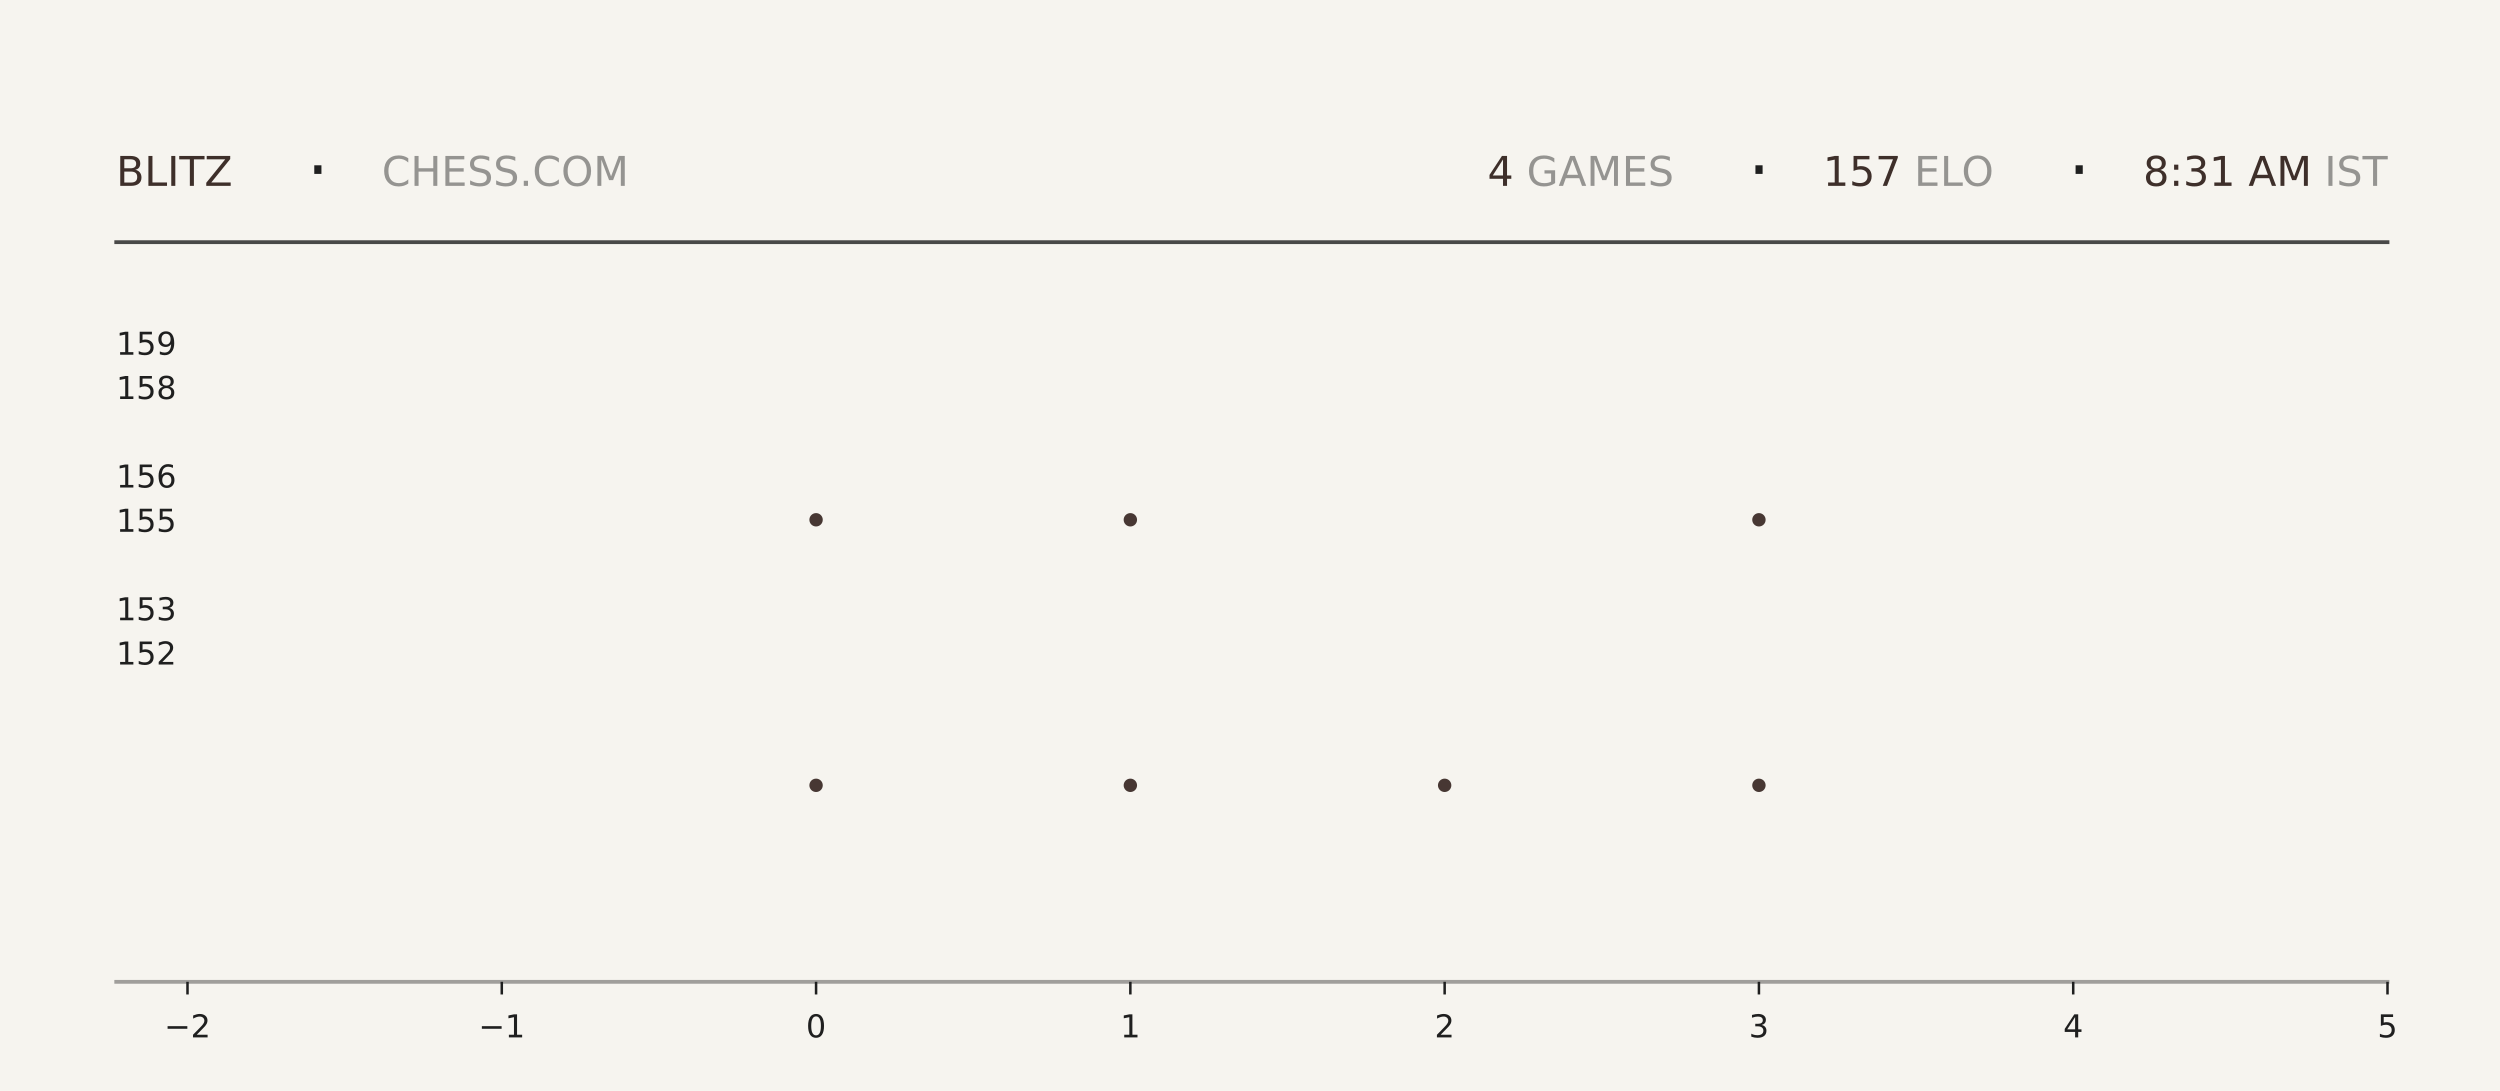
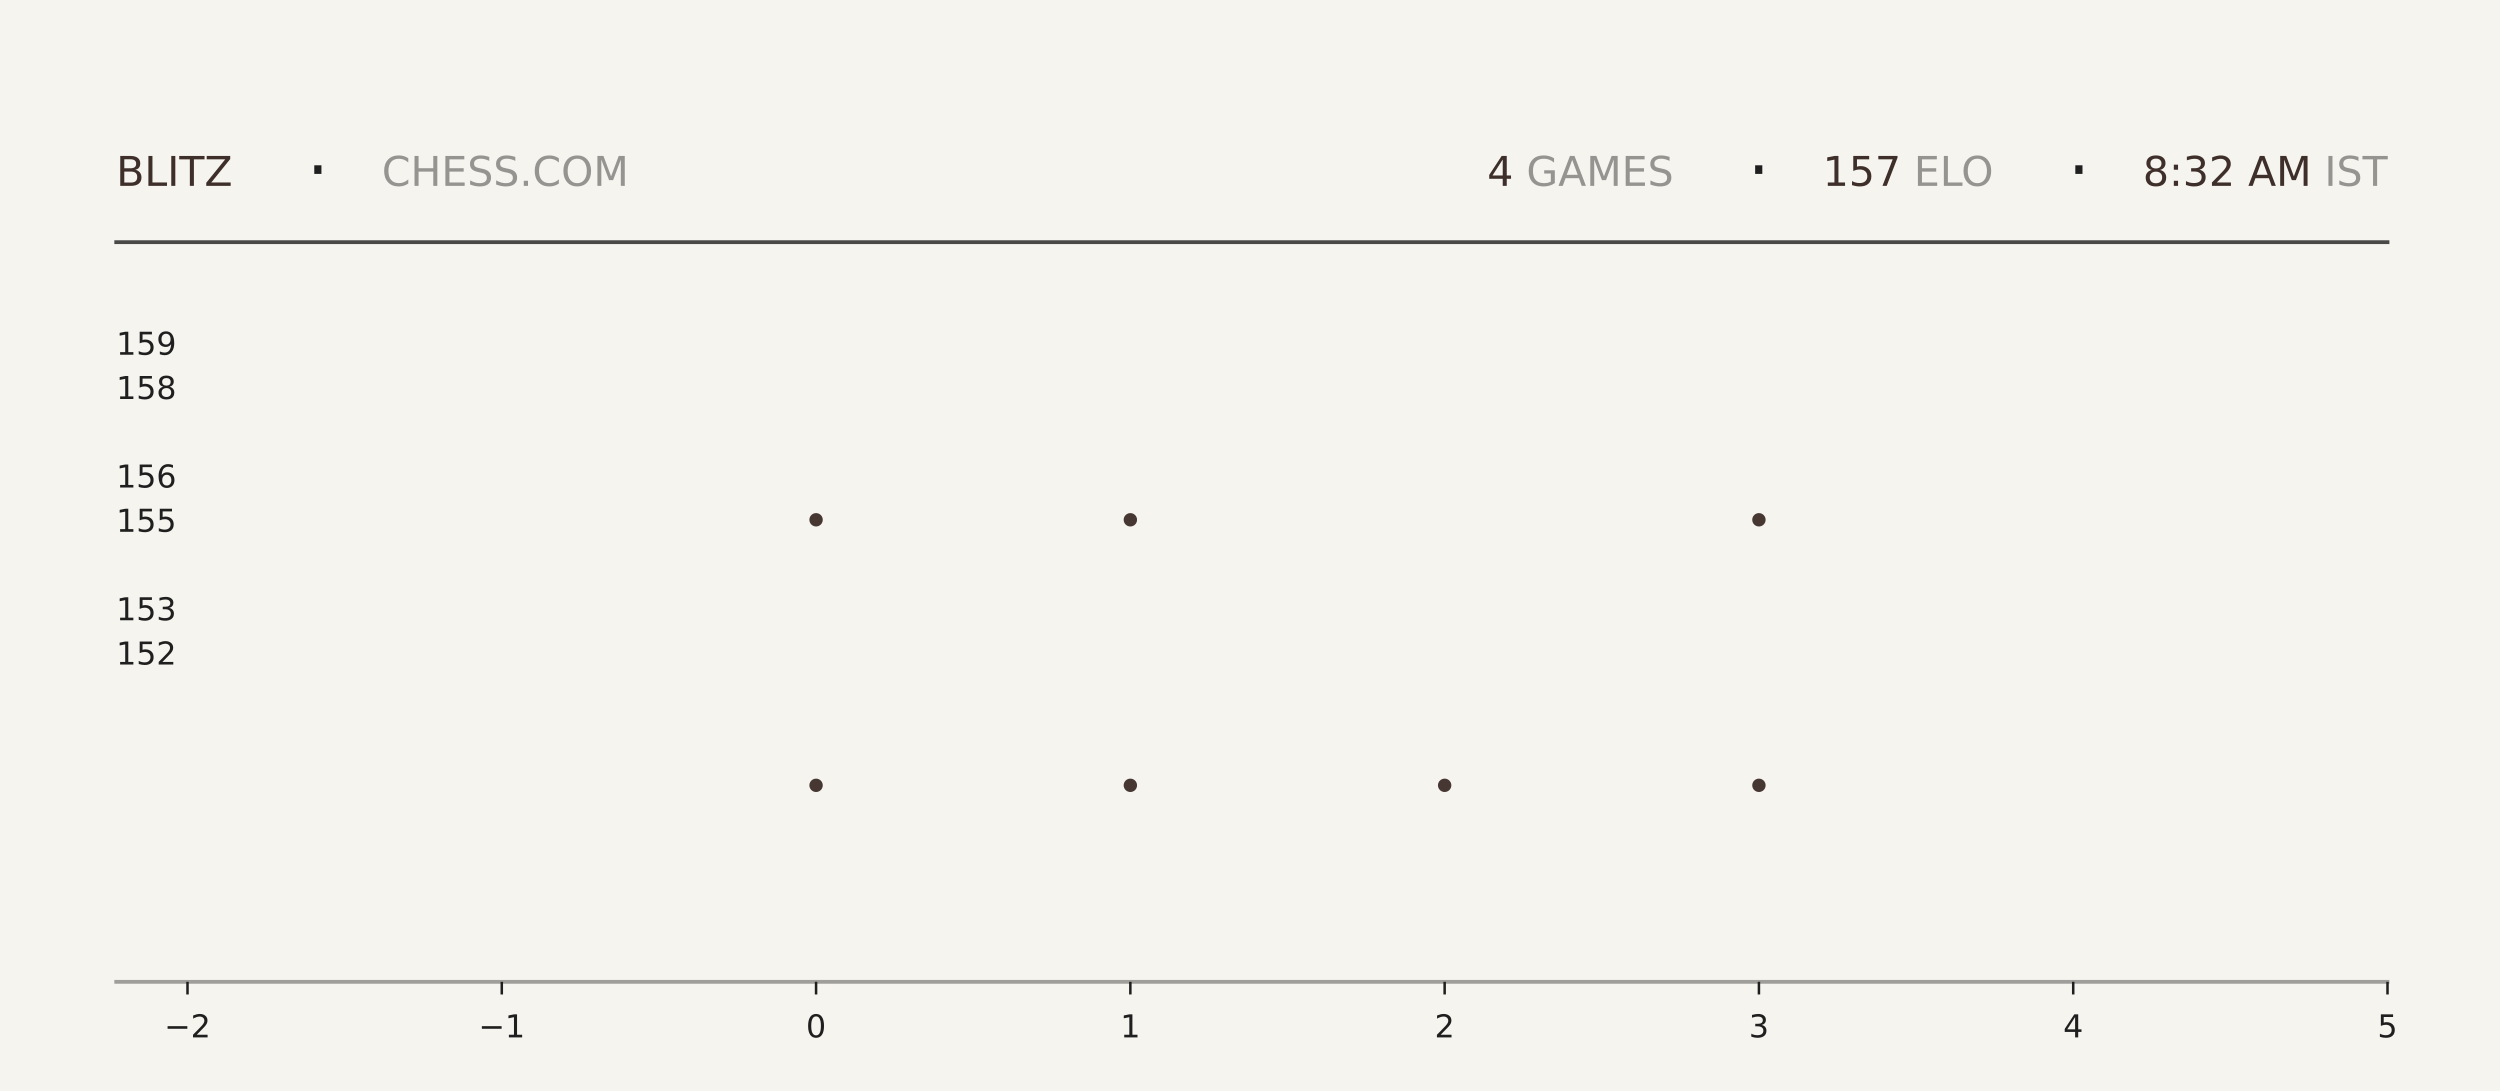
<svg xmlns="http://www.w3.org/2000/svg" xmlns:xlink="http://www.w3.org/1999/xlink" width="792pt" height="345.6pt" viewBox="0 0 792 345.6" version="1.1">
  <defs>
    <style type="text/css">*{stroke-linejoin: round; stroke-linecap: butt}</style>
  </defs>
  <g id="figure_1">
    <g id="patch_1">
      <path d="M 0 345.6  L 792 345.6  L 792 0  L 0 0  z " style="fill: #f6f4ef" />
    </g>
    <g id="axes_1">
      <g id="patch_2">
        <path d="M 59.4 311.04  L 756.36 311.04  L 756.36 103.68  L 59.4 103.68  z " style="fill: #f6f4ef" />
      </g>
      <g id="PathCollection_1">
        <defs>
-           <path id="mfd38e3bd0f" d="M 0 2.121  C 0.563 2.121 1.102 1.898 1.5 1.5  C 1.898 1.102 2.121 0.563 2.121 0  C 2.121 -0.563 1.898 -1.102 1.5 -1.5  C 1.102 -1.898 0.563 -2.121 0 -2.121  C -0.563 -2.121 -1.102 -1.898 -1.5 -1.5  C -1.898 -1.102 -2.121 -0.563 -2.121 0  C -2.121 0.563 -1.898 1.102 -1.5 1.5  C -1.102 1.898 -0.563 2.121 0 2.121  z " />
-         </defs>
-         <g clip-path="url(#p0d032dd2bc)">
-           <use xlink:href="#mfd38e3bd0f" x="258.531" y="248.79" style="fill: #3e2f2a; fill-opacity: 0.95" />
-           <use xlink:href="#mfd38e3bd0f" x="258.531" y="164.668" style="fill: #3e2f2a; fill-opacity: 0.95" />
+           <path id="m163ee1818a" d="M 0 2.121  C 0.563 2.121 1.102 1.898 1.5 1.5  C 1.898 1.102 2.121 0.563 2.121 0  C 2.121 -0.563 1.898 -1.102 1.5 -1.5  C 1.102 -1.898 0.563 -2.121 0 -2.121  C -0.563 -2.121 -1.102 -1.898 -1.5 -1.5  C -1.898 -1.102 -2.121 -0.563 -2.121 0  C -2.121 0.563 -1.898 1.102 -1.5 1.5  C -1.102 1.898 -0.563 2.121 0 2.121  z " />
+         </defs>
+         <g clip-path="url(#p5210e74fd5)">
+           <use xlink:href="#m163ee1818a" x="258.531" y="248.79" style="fill: #3e2f2a; fill-opacity: 0.95" />
+           <use xlink:href="#m163ee1818a" x="258.531" y="164.668" style="fill: #3e2f2a; fill-opacity: 0.95" />
        </g>
      </g>
      <g id="PathCollection_2">
-         <g clip-path="url(#p0d032dd2bc)">
-           <use xlink:href="#mfd38e3bd0f" x="358.097" y="248.79" style="fill: #3e2f2a; fill-opacity: 0.95" />
-           <use xlink:href="#mfd38e3bd0f" x="358.097" y="164.668" style="fill: #3e2f2a; fill-opacity: 0.95" />
-           <use xlink:href="#mfd38e3bd0f" x="358.097" y="80.547" style="fill: #3e2f2a; fill-opacity: 0.95" />
+         <g clip-path="url(#p5210e74fd5)">
+           <use xlink:href="#m163ee1818a" x="358.097" y="248.79" style="fill: #3e2f2a; fill-opacity: 0.95" />
+           <use xlink:href="#m163ee1818a" x="358.097" y="164.668" style="fill: #3e2f2a; fill-opacity: 0.95" />
+           <use xlink:href="#m163ee1818a" x="358.097" y="80.547" style="fill: #3e2f2a; fill-opacity: 0.95" />
        </g>
      </g>
      <g id="PathCollection_3">
-         <g clip-path="url(#p0d032dd2bc)">
-           <use xlink:href="#mfd38e3bd0f" x="457.663" y="248.79" style="fill: #3e2f2a; fill-opacity: 0.95" />
+         <g clip-path="url(#p5210e74fd5)">
+           <use xlink:href="#m163ee1818a" x="457.663" y="248.79" style="fill: #3e2f2a; fill-opacity: 0.95" />
        </g>
      </g>
      <g id="PathCollection_4">
-         <g clip-path="url(#p0d032dd2bc)">
-           <use xlink:href="#mfd38e3bd0f" x="557.229" y="248.79" style="fill: #3e2f2a; fill-opacity: 0.95" />
-           <use xlink:href="#mfd38e3bd0f" x="557.229" y="164.668" style="fill: #3e2f2a; fill-opacity: 0.95" />
-           <use xlink:href="#mfd38e3bd0f" x="557.229" y="80.547" style="fill: #3e2f2a; fill-opacity: 0.95" />
+         <g clip-path="url(#p5210e74fd5)">
+           <use xlink:href="#m163ee1818a" x="557.229" y="248.79" style="fill: #3e2f2a; fill-opacity: 0.95" />
+           <use xlink:href="#m163ee1818a" x="557.229" y="164.668" style="fill: #3e2f2a; fill-opacity: 0.95" />
+           <use xlink:href="#m163ee1818a" x="557.229" y="80.547" style="fill: #3e2f2a; fill-opacity: 0.95" />
        </g>
      </g>
      <g id="matplotlib.axis_1">
        <g id="xtick_1">
          <g id="line2d_1">
            <defs>
-               <path id="m5778220510" d="M 0 0  L 0 4  " style="stroke: #1f1f1f; stroke-width: 0.8" />
+               <path id="mfd019735fa" d="M 0 0  L 0 4  " style="stroke: #1f1f1f; stroke-width: 0.8" />
            </defs>
            <g>
-               <use xlink:href="#m5778220510" x="59.4" y="311.04" style="fill: #1f1f1f; stroke: #1f1f1f; stroke-width: 0.8" />
+               <use xlink:href="#mfd019735fa" x="59.4" y="311.04" style="fill: #1f1f1f; stroke: #1f1f1f; stroke-width: 0.8" />
            </g>
          </g>
          <g id="text_1">
            <g style="fill: #1f1f1f" transform="translate(52.02891 328.6384) scale(0.1 -0.1)">
              <defs>
                <path id="DejaVuSans-2212" d="M 678 2272  L 4684 2272  L 4684 1741  L 678 1741  L 678 2272  z " transform="scale(0.015625)" />
                <path id="DejaVuSans-32" d="M 1228 531  L 3431 531  L 3431 0  L 469 0  L 469 531  Q 828 903 1448 1529  Q 2069 2156 2228 2338  Q 2531 2678 2651 2914  Q 2772 3150 2772 3378  Q 2772 3750 2511 3984  Q 2250 4219 1831 4219  Q 1534 4219 1204 4116  Q 875 4013 500 3803  L 500 4441  Q 881 4594 1212 4672  Q 1544 4750 1819 4750  Q 2544 4750 2975 4387  Q 3406 4025 3406 3419  Q 3406 3131 3298 2873  Q 3191 2616 2906 2266  Q 2828 2175 2409 1742  Q 1991 1309 1228 531  z " transform="scale(0.015625)" />
              </defs>
              <use xlink:href="#DejaVuSans-2212" />
              <use xlink:href="#DejaVuSans-32" transform="translate(83.78906 0)" />
            </g>
          </g>
        </g>
        <g id="xtick_2">
          <g id="line2d_2">
            <g>
-               <use xlink:href="#m5778220510" x="158.966" y="311.04" style="fill: #1f1f1f; stroke: #1f1f1f; stroke-width: 0.8" />
+               <use xlink:href="#mfd019735fa" x="158.966" y="311.04" style="fill: #1f1f1f; stroke: #1f1f1f; stroke-width: 0.8" />
            </g>
          </g>
          <g id="text_2">
            <g style="fill: #1f1f1f" transform="translate(151.5946 328.6384) scale(0.1 -0.1)">
              <defs>
                <path id="DejaVuSans-31" d="M 794 531  L 1825 531  L 1825 4091  L 703 3866  L 703 4441  L 1819 4666  L 2450 4666  L 2450 531  L 3481 531  L 3481 0  L 794 0  L 794 531  z " transform="scale(0.015625)" />
              </defs>
              <use xlink:href="#DejaVuSans-2212" />
              <use xlink:href="#DejaVuSans-31" transform="translate(83.78906 0)" />
            </g>
          </g>
        </g>
        <g id="xtick_3">
          <g id="line2d_3">
            <g>
-               <use xlink:href="#m5778220510" x="258.531" y="311.04" style="fill: #1f1f1f; stroke: #1f1f1f; stroke-width: 0.8" />
+               <use xlink:href="#mfd019735fa" x="258.531" y="311.04" style="fill: #1f1f1f; stroke: #1f1f1f; stroke-width: 0.8" />
            </g>
          </g>
          <g id="text_3">
            <g style="fill: #1f1f1f" transform="translate(255.3502 328.6384) scale(0.1 -0.1)">
              <defs>
                <path id="DejaVuSans-30" d="M 2034 4250  Q 1547 4250 1301 3770  Q 1056 3291 1056 2328  Q 1056 1369 1301 889  Q 1547 409 2034 409  Q 2525 409 2770 889  Q 3016 1369 3016 2328  Q 3016 3291 2770 3770  Q 2525 4250 2034 4250  z M 2034 4750  Q 2819 4750 3233 4129  Q 3647 3509 3647 2328  Q 3647 1150 3233 529  Q 2819 -91 2034 -91  Q 1250 -91 836 529  Q 422 1150 422 2328  Q 422 3509 836 4129  Q 1250 4750 2034 4750  z " transform="scale(0.015625)" />
              </defs>
              <use xlink:href="#DejaVuSans-30" />
            </g>
          </g>
        </g>
        <g id="xtick_4">
          <g id="line2d_4">
            <g>
-               <use xlink:href="#m5778220510" x="358.097" y="311.04" style="fill: #1f1f1f; stroke: #1f1f1f; stroke-width: 0.8" />
+               <use xlink:href="#mfd019735fa" x="358.097" y="311.04" style="fill: #1f1f1f; stroke: #1f1f1f; stroke-width: 0.8" />
            </g>
          </g>
          <g id="text_4">
            <g style="fill: #1f1f1f" transform="translate(354.9159 328.6384) scale(0.1 -0.1)">
              <use xlink:href="#DejaVuSans-31" />
            </g>
          </g>
        </g>
        <g id="xtick_5">
          <g id="line2d_5">
            <g>
-               <use xlink:href="#m5778220510" x="457.663" y="311.04" style="fill: #1f1f1f; stroke: #1f1f1f; stroke-width: 0.8" />
+               <use xlink:href="#mfd019735fa" x="457.663" y="311.04" style="fill: #1f1f1f; stroke: #1f1f1f; stroke-width: 0.8" />
            </g>
          </g>
          <g id="text_5">
            <g style="fill: #1f1f1f" transform="translate(454.4816 328.6384) scale(0.1 -0.1)">
              <use xlink:href="#DejaVuSans-32" />
            </g>
          </g>
        </g>
        <g id="xtick_6">
          <g id="line2d_6">
            <g>
-               <use xlink:href="#m5778220510" x="557.229" y="311.04" style="fill: #1f1f1f; stroke: #1f1f1f; stroke-width: 0.8" />
+               <use xlink:href="#mfd019735fa" x="557.229" y="311.04" style="fill: #1f1f1f; stroke: #1f1f1f; stroke-width: 0.8" />
            </g>
          </g>
          <g id="text_6">
            <g style="fill: #1f1f1f" transform="translate(554.0473 328.6384) scale(0.1 -0.1)">
              <defs>
                <path id="DejaVuSans-33" d="M 2597 2516  Q 3050 2419 3304 2112  Q 3559 1806 3559 1356  Q 3559 666 3084 287  Q 2609 -91 1734 -91  Q 1441 -91 1130 -33  Q 819 25 488 141  L 488 750  Q 750 597 1062 519  Q 1375 441 1716 441  Q 2309 441 2620 675  Q 2931 909 2931 1356  Q 2931 1769 2642 2001  Q 2353 2234 1838 2234  L 1294 2234  L 1294 2753  L 1863 2753  Q 2328 2753 2575 2939  Q 2822 3125 2822 3475  Q 2822 3834 2567 4026  Q 2313 4219 1838 4219  Q 1578 4219 1281 4162  Q 984 4106 628 3988  L 628 4550  Q 988 4650 1302 4700  Q 1616 4750 1894 4750  Q 2613 4750 3031 4423  Q 3450 4097 3450 3541  Q 3450 3153 3228 2886  Q 3006 2619 2597 2516  z " transform="scale(0.015625)" />
              </defs>
              <use xlink:href="#DejaVuSans-33" />
            </g>
          </g>
        </g>
        <g id="xtick_7">
          <g id="line2d_7">
            <g>
-               <use xlink:href="#m5778220510" x="656.794" y="311.04" style="fill: #1f1f1f; stroke: #1f1f1f; stroke-width: 0.8" />
+               <use xlink:href="#mfd019735fa" x="656.794" y="311.04" style="fill: #1f1f1f; stroke: #1f1f1f; stroke-width: 0.8" />
            </g>
          </g>
          <g id="text_7">
            <g style="fill: #1f1f1f" transform="translate(653.613 328.6384) scale(0.1 -0.1)">
              <defs>
                <path id="DejaVuSans-34" d="M 2419 4116  L 825 1625  L 2419 1625  L 2419 4116  z M 2253 4666  L 3047 4666  L 3047 1625  L 3713 1625  L 3713 1100  L 3047 1100  L 3047 0  L 2419 0  L 2419 1100  L 313 1100  L 313 1709  L 2253 4666  z " transform="scale(0.015625)" />
              </defs>
              <use xlink:href="#DejaVuSans-34" />
            </g>
          </g>
        </g>
        <g id="xtick_8">
          <g id="line2d_8">
            <g>
-               <use xlink:href="#m5778220510" x="756.36" y="311.04" style="fill: #1f1f1f; stroke: #1f1f1f; stroke-width: 0.8" />
+               <use xlink:href="#mfd019735fa" x="756.36" y="311.04" style="fill: #1f1f1f; stroke: #1f1f1f; stroke-width: 0.8" />
            </g>
          </g>
          <g id="text_8">
            <g style="fill: #1f1f1f" transform="translate(753.1788 328.6384) scale(0.1 -0.1)">
              <defs>
                <path id="DejaVuSans-35" d="M 691 4666  L 3169 4666  L 3169 4134  L 1269 4134  L 1269 2991  Q 1406 3038 1543 3061  Q 1681 3084 1819 3084  Q 2600 3084 3056 2656  Q 3513 2228 3513 1497  Q 3513 744 3044 326  Q 2575 -91 1722 -91  Q 1428 -91 1123 -41  Q 819 9 494 109  L 494 744  Q 775 591 1075 516  Q 1375 441 1709 441  Q 2250 441 2565 725  Q 2881 1009 2881 1497  Q 2881 1984 2565 2268  Q 2250 2553 1709 2553  Q 1456 2553 1204 2497  Q 953 2441 691 2322  L 691 4666  z " transform="scale(0.015625)" />
              </defs>
              <use xlink:href="#DejaVuSans-35" />
            </g>
          </g>
        </g>
      </g>
      <g id="matplotlib.axis_2">
        <g id="ytick_1">
          <g id="line2d_9" />
          <g id="text_9">
            <g style="fill: #1f1f1f" transform="translate(36.8125 210.5283) scale(0.1 -0.1)">
              <use xlink:href="#DejaVuSans-31" />
              <use xlink:href="#DejaVuSans-35" transform="translate(63.62305 0)" />
              <use xlink:href="#DejaVuSans-32" transform="translate(127.2461 0)" />
            </g>
          </g>
        </g>
        <g id="ytick_2">
          <g id="line2d_10" />
          <g id="text_10">
            <g style="fill: #1f1f1f" transform="translate(36.8125 196.508) scale(0.1 -0.1)">
              <use xlink:href="#DejaVuSans-31" />
              <use xlink:href="#DejaVuSans-35" transform="translate(63.62305 0)" />
              <use xlink:href="#DejaVuSans-33" transform="translate(127.2461 0)" />
            </g>
          </g>
        </g>
        <g id="ytick_3">
          <g id="line2d_11" />
          <g id="text_11">
            <g style="fill: #1f1f1f" transform="translate(36.8125 168.4675) scale(0.1 -0.1)">
              <use xlink:href="#DejaVuSans-31" />
              <use xlink:href="#DejaVuSans-35" transform="translate(63.62305 0)" />
              <use xlink:href="#DejaVuSans-35" transform="translate(127.2461 0)" />
            </g>
          </g>
        </g>
        <g id="ytick_4">
          <g id="line2d_12" />
          <g id="text_12">
            <g style="fill: #1f1f1f" transform="translate(36.8125 154.4472) scale(0.1 -0.1)">
              <defs>
                <path id="DejaVuSans-36" d="M 2113 2584  Q 1688 2584 1439 2293  Q 1191 2003 1191 1497  Q 1191 994 1439 701  Q 1688 409 2113 409  Q 2538 409 2786 701  Q 3034 994 3034 1497  Q 3034 2003 2786 2293  Q 2538 2584 2113 2584  z M 3366 4563  L 3366 3988  Q 3128 4100 2886 4159  Q 2644 4219 2406 4219  Q 1781 4219 1451 3797  Q 1122 3375 1075 2522  Q 1259 2794 1537 2939  Q 1816 3084 2150 3084  Q 2853 3084 3261 2657  Q 3669 2231 3669 1497  Q 3669 778 3244 343  Q 2819 -91 2113 -91  Q 1303 -91 875 529  Q 447 1150 447 2328  Q 447 3434 972 4092  Q 1497 4750 2381 4750  Q 2619 4750 2861 4703  Q 3103 4656 3366 4563  z " transform="scale(0.015625)" />
              </defs>
              <use xlink:href="#DejaVuSans-31" />
              <use xlink:href="#DejaVuSans-35" transform="translate(63.62305 0)" />
              <use xlink:href="#DejaVuSans-36" transform="translate(127.2461 0)" />
            </g>
          </g>
        </g>
        <g id="ytick_5">
          <g id="line2d_13" />
          <g id="text_13">
            <g style="fill: #1f1f1f" transform="translate(36.8125 126.4066) scale(0.1 -0.1)">
              <defs>
                <path id="DejaVuSans-38" d="M 2034 2216  Q 1584 2216 1326 1975  Q 1069 1734 1069 1313  Q 1069 891 1326 650  Q 1584 409 2034 409  Q 2484 409 2743 651  Q 3003 894 3003 1313  Q 3003 1734 2745 1975  Q 2488 2216 2034 2216  z M 1403 2484  Q 997 2584 770 2862  Q 544 3141 544 3541  Q 544 4100 942 4425  Q 1341 4750 2034 4750  Q 2731 4750 3128 4425  Q 3525 4100 3525 3541  Q 3525 3141 3298 2862  Q 3072 2584 2669 2484  Q 3125 2378 3379 2068  Q 3634 1759 3634 1313  Q 3634 634 3220 271  Q 2806 -91 2034 -91  Q 1263 -91 848 271  Q 434 634 434 1313  Q 434 1759 690 2068  Q 947 2378 1403 2484  z M 1172 3481  Q 1172 3119 1398 2916  Q 1625 2713 2034 2713  Q 2441 2713 2670 2916  Q 2900 3119 2900 3481  Q 2900 3844 2670 4047  Q 2441 4250 2034 4250  Q 1625 4250 1398 4047  Q 1172 3844 1172 3481  z " transform="scale(0.015625)" />
              </defs>
              <use xlink:href="#DejaVuSans-31" />
              <use xlink:href="#DejaVuSans-35" transform="translate(63.62305 0)" />
              <use xlink:href="#DejaVuSans-38" transform="translate(127.2461 0)" />
            </g>
          </g>
        </g>
        <g id="ytick_6">
          <g id="line2d_14" />
          <g id="text_14">
            <g style="fill: #1f1f1f" transform="translate(36.8125 112.3863) scale(0.1 -0.1)">
              <defs>
                <path id="DejaVuSans-39" d="M 703 97  L 703 672  Q 941 559 1184 500  Q 1428 441 1663 441  Q 2288 441 2617 861  Q 2947 1281 2994 2138  Q 2813 1869 2534 1725  Q 2256 1581 1919 1581  Q 1219 1581 811 2004  Q 403 2428 403 3163  Q 403 3881 828 4315  Q 1253 4750 1959 4750  Q 2769 4750 3195 4129  Q 3622 3509 3622 2328  Q 3622 1225 3098 567  Q 2575 -91 1691 -91  Q 1453 -91 1209 -44  Q 966 3 703 97  z M 1959 2075  Q 2384 2075 2632 2365  Q 2881 2656 2881 3163  Q 2881 3666 2632 3958  Q 2384 4250 1959 4250  Q 1534 4250 1286 3958  Q 1038 3666 1038 3163  Q 1038 2656 1286 2365  Q 1534 2075 1959 2075  z " transform="scale(0.015625)" />
              </defs>
              <use xlink:href="#DejaVuSans-31" />
              <use xlink:href="#DejaVuSans-35" transform="translate(63.62305 0)" />
              <use xlink:href="#DejaVuSans-39" transform="translate(127.2461 0)" />
            </g>
          </g>
        </g>
      </g>
    </g>
    <g id="line2d_15">
      <path d="M 36.82 76.723  L 756.36 76.723  " style="fill: none; stroke: #1f1f1f; stroke-opacity: 0.8; stroke-width: 1.2; stroke-linecap: square" />
    </g>
    <g id="line2d_16">
      <path d="M 36.82 311.04  L 756.36 311.04  " style="fill: none; stroke: #1f1f1f; stroke-opacity: 0.4; stroke-width: 1.2; stroke-linecap: square" />
    </g>
    <g id="text_15">
      <g style="fill: #3e2f2a" transform="translate(36.82 58.88319) scale(0.13 -0.13)">
        <defs>
          <path id="DejaVuSans-42" d="M 1259 2228  L 1259 519  L 2272 519  Q 2781 519 3026 730  Q 3272 941 3272 1375  Q 3272 1813 3026 2020  Q 2781 2228 2272 2228  L 1259 2228  z M 1259 4147  L 1259 2741  L 2194 2741  Q 2656 2741 2882 2914  Q 3109 3088 3109 3444  Q 3109 3797 2882 3972  Q 2656 4147 2194 4147  L 1259 4147  z M 628 4666  L 2241 4666  Q 2963 4666 3353 4366  Q 3744 4066 3744 3513  Q 3744 3084 3544 2831  Q 3344 2578 2956 2516  Q 3422 2416 3680 2098  Q 3938 1781 3938 1306  Q 3938 681 3513 340  Q 3088 0 2303 0  L 628 0  L 628 4666  z " transform="scale(0.015625)" />
          <path id="DejaVuSans-4c" d="M 628 4666  L 1259 4666  L 1259 531  L 3531 531  L 3531 0  L 628 0  L 628 4666  z " transform="scale(0.015625)" />
          <path id="DejaVuSans-49" d="M 628 4666  L 1259 4666  L 1259 0  L 628 0  L 628 4666  z " transform="scale(0.015625)" />
          <path id="DejaVuSans-54" d="M -19 4666  L 3928 4666  L 3928 4134  L 2272 4134  L 2272 0  L 1638 0  L 1638 4134  L -19 4134  L -19 4666  z " transform="scale(0.015625)" />
          <path id="DejaVuSans-5a" d="M 359 4666  L 4025 4666  L 4025 4184  L 1075 531  L 4097 531  L 4097 0  L 288 0  L 288 481  L 3238 4134  L 359 4134  L 359 4666  z " transform="scale(0.015625)" />
        </defs>
        <use xlink:href="#DejaVuSans-42" />
        <use xlink:href="#DejaVuSans-4c" transform="translate(68.60352 0)" />
        <use xlink:href="#DejaVuSans-49" transform="translate(124.3164 0)" />
        <use xlink:href="#DejaVuSans-54" transform="translate(153.8086 0)" />
        <use xlink:href="#DejaVuSans-5a" transform="translate(214.8926 0)" />
      </g>
    </g>
    <g id="text_16">
      <g style="fill: #1f1f1f" transform="translate(97.21 61.36662) scale(0.22 -0.22)">
        <defs>
          <path id="DejaVuSans-b7" d="M 684 2619  L 1344 2619  L 1344 1825  L 684 1825  L 684 2619  z " transform="scale(0.015625)" />
        </defs>
        <use xlink:href="#DejaVuSans-b7" />
      </g>
    </g>
    <g id="text_17">
      <g style="fill: #1f1f1f; opacity: 0.45" transform="translate(120.97 58.88319) scale(0.13 -0.13)">
        <defs>
          <path id="DejaVuSans-43" d="M 4122 4306  L 4122 3641  Q 3803 3938 3442 4084  Q 3081 4231 2675 4231  Q 1875 4231 1450 3742  Q 1025 3253 1025 2328  Q 1025 1406 1450 917  Q 1875 428 2675 428  Q 3081 428 3442 575  Q 3803 722 4122 1019  L 4122 359  Q 3791 134 3420 21  Q 3050 -91 2638 -91  Q 1578 -91 968 557  Q 359 1206 359 2328  Q 359 3453 968 4101  Q 1578 4750 2638 4750  Q 3056 4750 3426 4639  Q 3797 4528 4122 4306  z " transform="scale(0.015625)" />
          <path id="DejaVuSans-48" d="M 628 4666  L 1259 4666  L 1259 2753  L 3553 2753  L 3553 4666  L 4184 4666  L 4184 0  L 3553 0  L 3553 2222  L 1259 2222  L 1259 0  L 628 0  L 628 4666  z " transform="scale(0.015625)" />
          <path id="DejaVuSans-45" d="M 628 4666  L 3578 4666  L 3578 4134  L 1259 4134  L 1259 2753  L 3481 2753  L 3481 2222  L 1259 2222  L 1259 531  L 3634 531  L 3634 0  L 628 0  L 628 4666  z " transform="scale(0.015625)" />
          <path id="DejaVuSans-53" d="M 3425 4513  L 3425 3897  Q 3066 4069 2747 4153  Q 2428 4238 2131 4238  Q 1616 4238 1336 4038  Q 1056 3838 1056 3469  Q 1056 3159 1242 3001  Q 1428 2844 1947 2747  L 2328 2669  Q 3034 2534 3370 2195  Q 3706 1856 3706 1288  Q 3706 609 3251 259  Q 2797 -91 1919 -91  Q 1588 -91 1214 -16  Q 841 59 441 206  L 441 856  Q 825 641 1194 531  Q 1563 422 1919 422  Q 2459 422 2753 634  Q 3047 847 3047 1241  Q 3047 1584 2836 1778  Q 2625 1972 2144 2069  L 1759 2144  Q 1053 2284 737 2584  Q 422 2884 422 3419  Q 422 4038 858 4394  Q 1294 4750 2059 4750  Q 2388 4750 2728 4690  Q 3069 4631 3425 4513  z " transform="scale(0.015625)" />
          <path id="DejaVuSans-2e" d="M 684 794  L 1344 794  L 1344 0  L 684 0  L 684 794  z " transform="scale(0.015625)" />
          <path id="DejaVuSans-4f" d="M 2522 4238  Q 1834 4238 1429 3725  Q 1025 3213 1025 2328  Q 1025 1447 1429 934  Q 1834 422 2522 422  Q 3209 422 3611 934  Q 4013 1447 4013 2328  Q 4013 3213 3611 3725  Q 3209 4238 2522 4238  z M 2522 4750  Q 3503 4750 4090 4092  Q 4678 3434 4678 2328  Q 4678 1225 4090 567  Q 3503 -91 2522 -91  Q 1538 -91 948 565  Q 359 1222 359 2328  Q 359 3434 948 4092  Q 1538 4750 2522 4750  z " transform="scale(0.015625)" />
          <path id="DejaVuSans-4d" d="M 628 4666  L 1569 4666  L 2759 1491  L 3956 4666  L 4897 4666  L 4897 0  L 4281 0  L 4281 4097  L 3078 897  L 2444 897  L 1241 4097  L 1241 0  L 628 0  L 628 4666  z " transform="scale(0.015625)" />
        </defs>
        <use xlink:href="#DejaVuSans-43" />
        <use xlink:href="#DejaVuSans-48" transform="translate(69.82422 0)" />
        <use xlink:href="#DejaVuSans-45" transform="translate(145.0195 0)" />
        <use xlink:href="#DejaVuSans-53" transform="translate(208.2031 0)" />
        <use xlink:href="#DejaVuSans-53" transform="translate(271.6797 0)" />
        <use xlink:href="#DejaVuSans-2e" transform="translate(335.1562 0)" />
        <use xlink:href="#DejaVuSans-43" transform="translate(366.9434 0)" />
        <use xlink:href="#DejaVuSans-4f" transform="translate(436.7676 0)" />
        <use xlink:href="#DejaVuSans-4d" transform="translate(515.4785 0)" />
      </g>
    </g>
    <g id="text_18">
-       <g style="fill: #3e2f2a" transform="translate(471.24 58.88319) scale(0.13 -0.13)">
+       <g style="fill: #3e2f2a" transform="translate(471.15 58.88319) scale(0.13 -0.13)">
        <use xlink:href="#DejaVuSans-34" />
      </g>
    </g>
    <g id="text_19">
-       <g style="fill: #1f1f1f; opacity: 0.45" transform="translate(479.52 58.88319) scale(0.13 -0.13)">
+       <g style="fill: #1f1f1f; opacity: 0.45" transform="translate(479.43 58.88319) scale(0.13 -0.13)">
        <defs>
          <path id="DejaVuSans-20" transform="scale(0.015625)" />
          <path id="DejaVuSans-47" d="M 3809 666  L 3809 1919  L 2778 1919  L 2778 2438  L 4434 2438  L 4434 434  Q 4069 175 3628 42  Q 3188 -91 2688 -91  Q 1594 -91 976 548  Q 359 1188 359 2328  Q 359 3472 976 4111  Q 1594 4750 2688 4750  Q 3144 4750 3555 4637  Q 3966 4525 4313 4306  L 4313 3634  Q 3963 3931 3569 4081  Q 3175 4231 2741 4231  Q 1884 4231 1454 3753  Q 1025 3275 1025 2328  Q 1025 1384 1454 906  Q 1884 428 2741 428  Q 3075 428 3337 486  Q 3600 544 3809 666  z " transform="scale(0.015625)" />
          <path id="DejaVuSans-41" d="M 2188 4044  L 1331 1722  L 3047 1722  L 2188 4044  z M 1831 4666  L 2547 4666  L 4325 0  L 3669 0  L 3244 1197  L 1141 1197  L 716 0  L 50 0  L 1831 4666  z " transform="scale(0.015625)" />
        </defs>
        <use xlink:href="#DejaVuSans-20" />
        <use xlink:href="#DejaVuSans-47" transform="translate(31.78711 0)" />
        <use xlink:href="#DejaVuSans-41" transform="translate(109.2773 0)" />
        <use xlink:href="#DejaVuSans-4d" transform="translate(177.6855 0)" />
        <use xlink:href="#DejaVuSans-45" transform="translate(263.9648 0)" />
        <use xlink:href="#DejaVuSans-53" transform="translate(327.1484 0)" />
      </g>
    </g>
    <g id="text_20">
-       <g style="fill: #1f1f1f" transform="translate(553.77 61.36662) scale(0.22 -0.22)">
+       <g style="fill: #1f1f1f" transform="translate(553.68 61.36662) scale(0.22 -0.22)">
        <use xlink:href="#DejaVuSans-b7" />
      </g>
    </g>
    <g id="text_21">
-       <g style="fill: #3e2f2a" transform="translate(577.53 58.88319) scale(0.13 -0.13)">
+       <g style="fill: #3e2f2a" transform="translate(577.44 58.88319) scale(0.13 -0.13)">
        <defs>
          <path id="DejaVuSans-37" d="M 525 4666  L 3525 4666  L 3525 4397  L 1831 0  L 1172 0  L 2766 4134  L 525 4134  L 525 4666  z " transform="scale(0.015625)" />
        </defs>
        <use xlink:href="#DejaVuSans-31" />
        <use xlink:href="#DejaVuSans-35" transform="translate(63.62305 0)" />
        <use xlink:href="#DejaVuSans-37" transform="translate(127.2461 0)" />
      </g>
    </g>
    <g id="text_22">
-       <g style="fill: #1f1f1f; opacity: 0.45" transform="translate(602.28 58.88319) scale(0.13 -0.13)">
+       <g style="fill: #1f1f1f; opacity: 0.45" transform="translate(602.19 58.88319) scale(0.13 -0.13)">
        <use xlink:href="#DejaVuSans-20" />
        <use xlink:href="#DejaVuSans-45" transform="translate(31.78711 0)" />
        <use xlink:href="#DejaVuSans-4c" transform="translate(94.9707 0)" />
        <use xlink:href="#DejaVuSans-4f" transform="translate(147.0586 0)" />
      </g>
    </g>
    <g id="text_23">
-       <g style="fill: #1f1f1f" transform="translate(655.2 61.36662) scale(0.22 -0.22)">
+       <g style="fill: #1f1f1f" transform="translate(655.11 61.36662) scale(0.22 -0.22)">
        <use xlink:href="#DejaVuSans-b7" />
      </g>
    </g>
    <g id="text_24">
-       <g style="fill: #3e2f2a" transform="translate(678.96 58.88319) scale(0.13 -0.13)">
+       <g style="fill: #3e2f2a" transform="translate(678.87 58.88319) scale(0.13 -0.13)">
        <defs>
          <path id="DejaVuSans-3a" d="M 750 794  L 1409 794  L 1409 0  L 750 0  L 750 794  z M 750 3309  L 1409 3309  L 1409 2516  L 750 2516  L 750 3309  z " transform="scale(0.015625)" />
        </defs>
        <use xlink:href="#DejaVuSans-38" />
        <use xlink:href="#DejaVuSans-3a" transform="translate(63.62305 0)" />
        <use xlink:href="#DejaVuSans-33" transform="translate(97.31445 0)" />
-         <use xlink:href="#DejaVuSans-31" transform="translate(160.9375 0)" />
+         <use xlink:href="#DejaVuSans-32" transform="translate(160.9375 0)" />
        <use xlink:href="#DejaVuSans-20" transform="translate(224.5605 0)" />
        <use xlink:href="#DejaVuSans-41" transform="translate(256.3477 0)" />
        <use xlink:href="#DejaVuSans-4d" transform="translate(324.7559 0)" />
      </g>
    </g>
    <g id="text_25">
      <g style="fill: #1f1f1f; opacity: 0.45" transform="translate(732.24 58.88319) scale(0.13 -0.13)">
        <use xlink:href="#DejaVuSans-20" />
        <use xlink:href="#DejaVuSans-49" transform="translate(31.78711 0)" />
        <use xlink:href="#DejaVuSans-53" transform="translate(61.2793 0)" />
        <use xlink:href="#DejaVuSans-54" transform="translate(124.7559 0)" />
      </g>
    </g>
  </g>
  <defs>
-     <clipPath id="p0d032dd2bc">
+     <clipPath id="p5210e74fd5">
      <rect x="59.4" y="103.68" width="696.96" height="207.36" />
    </clipPath>
  </defs>
</svg>
